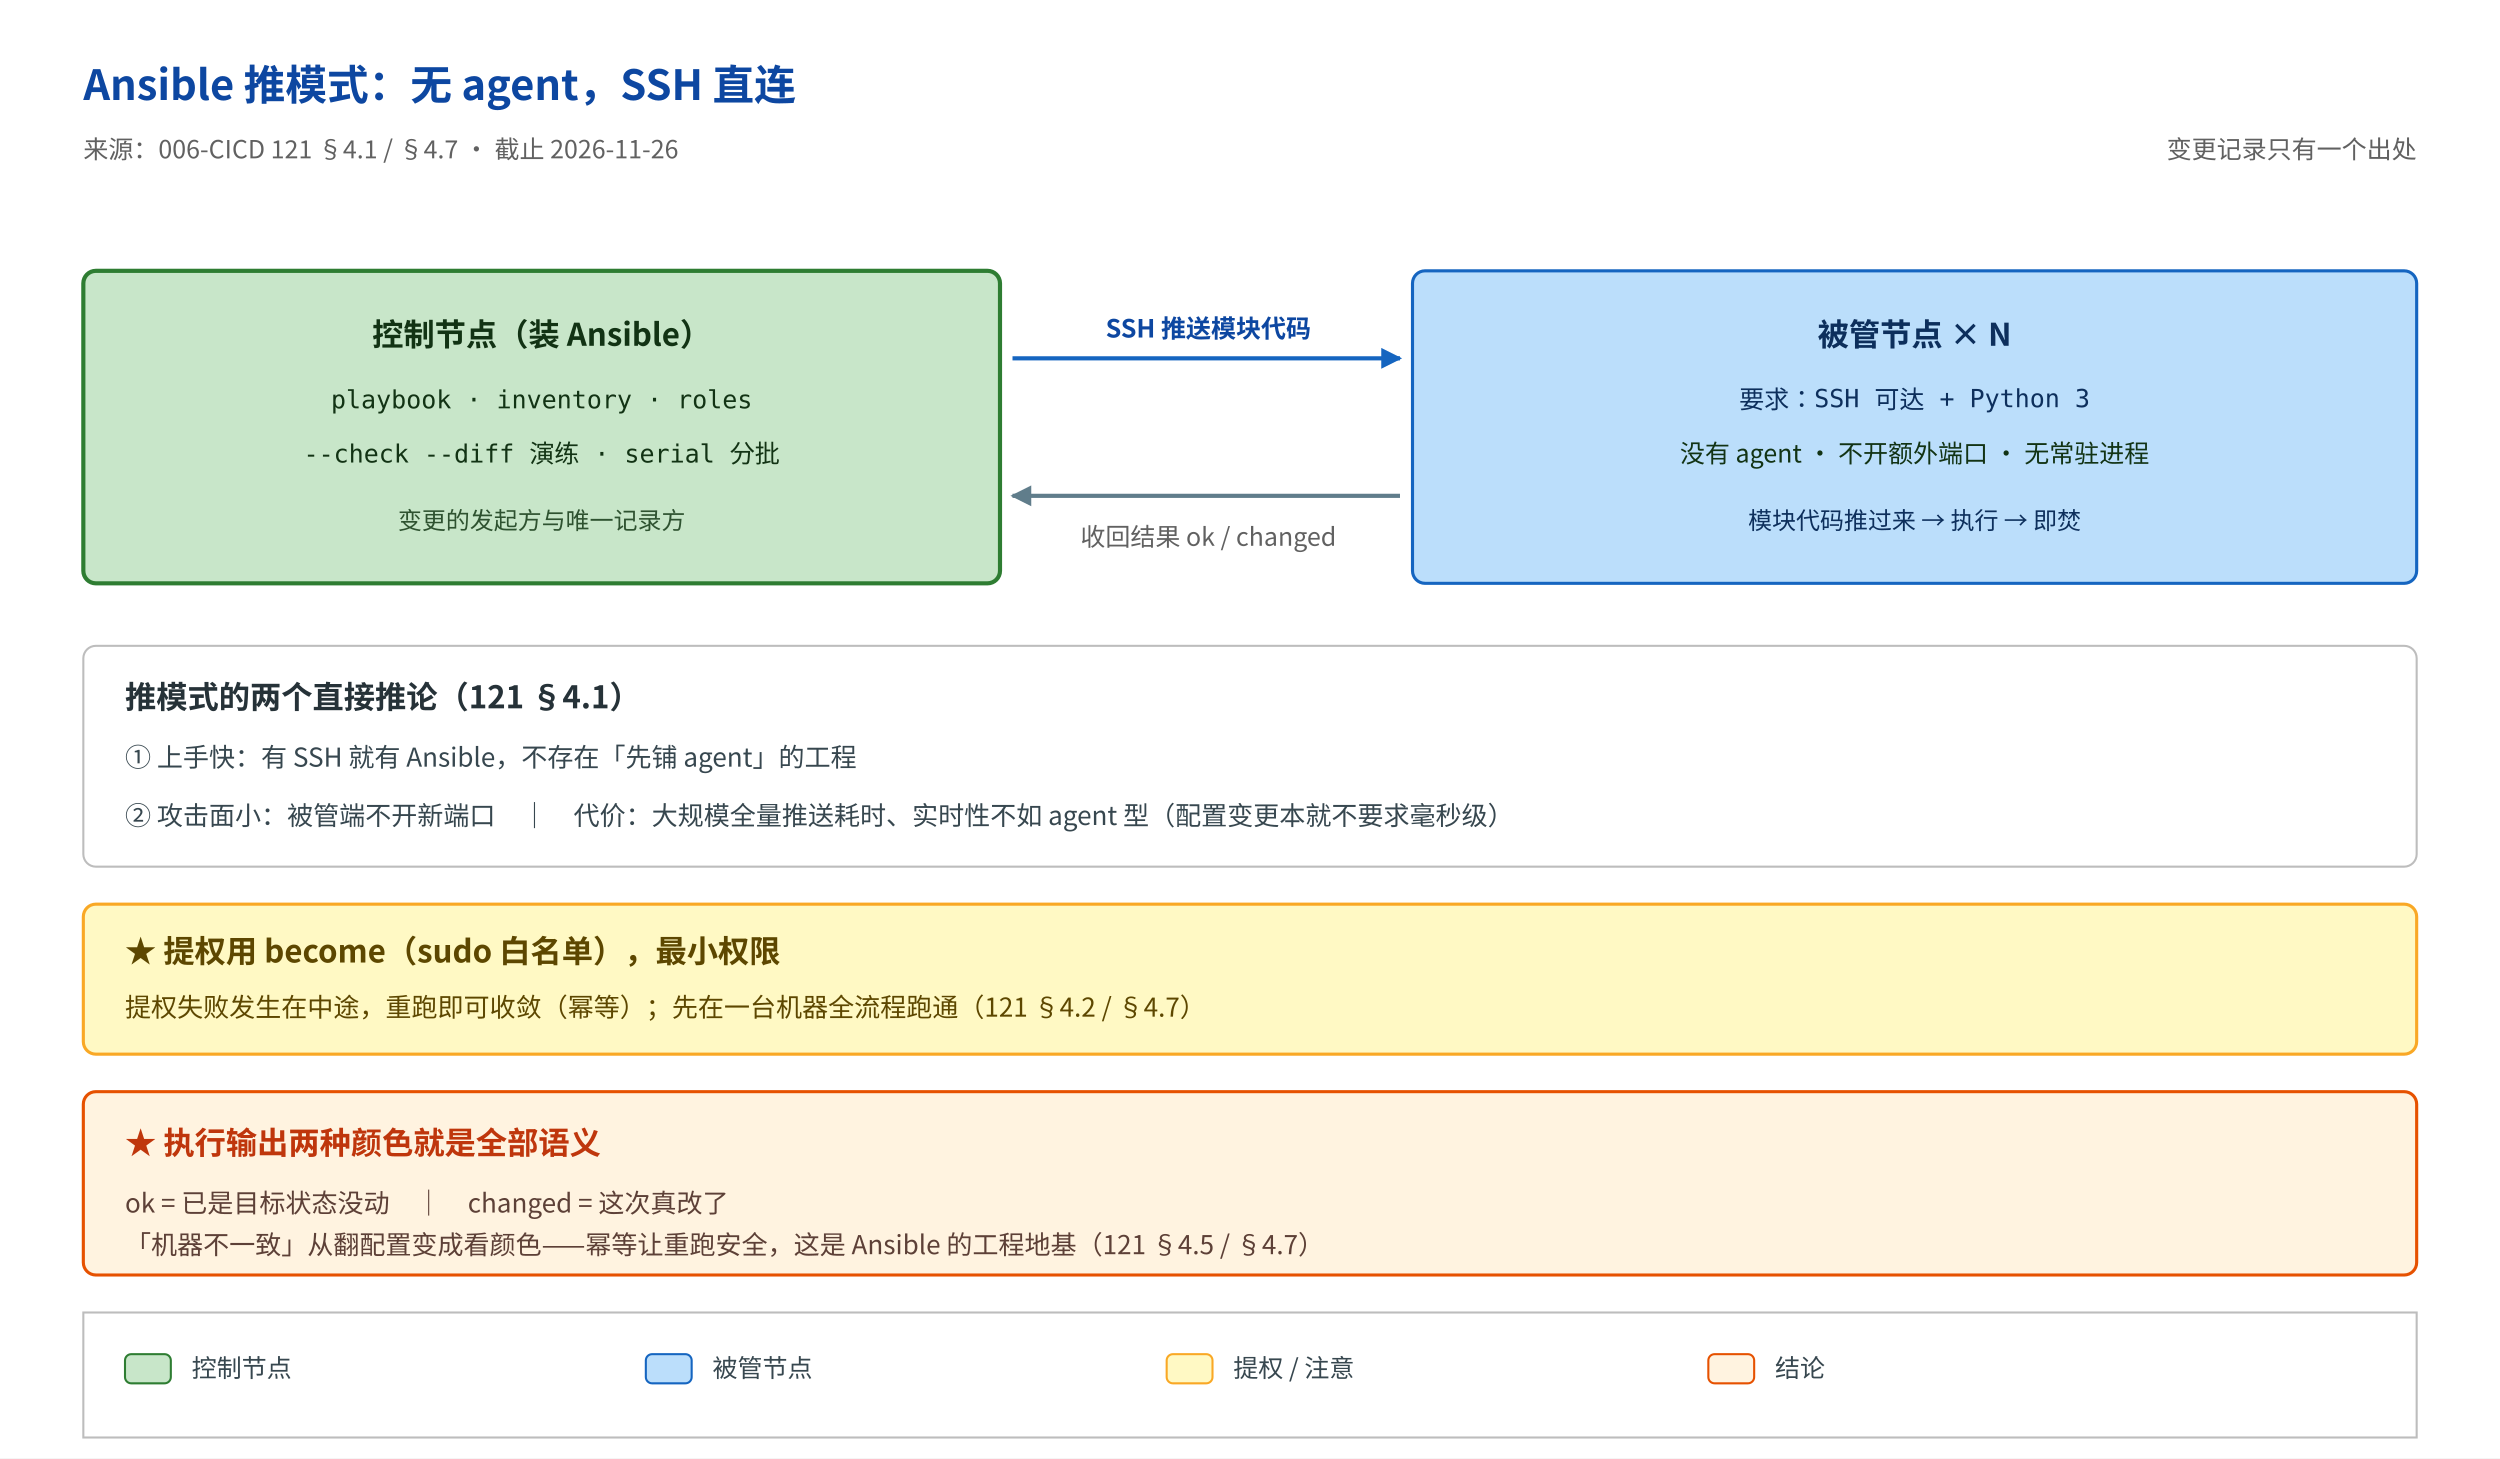
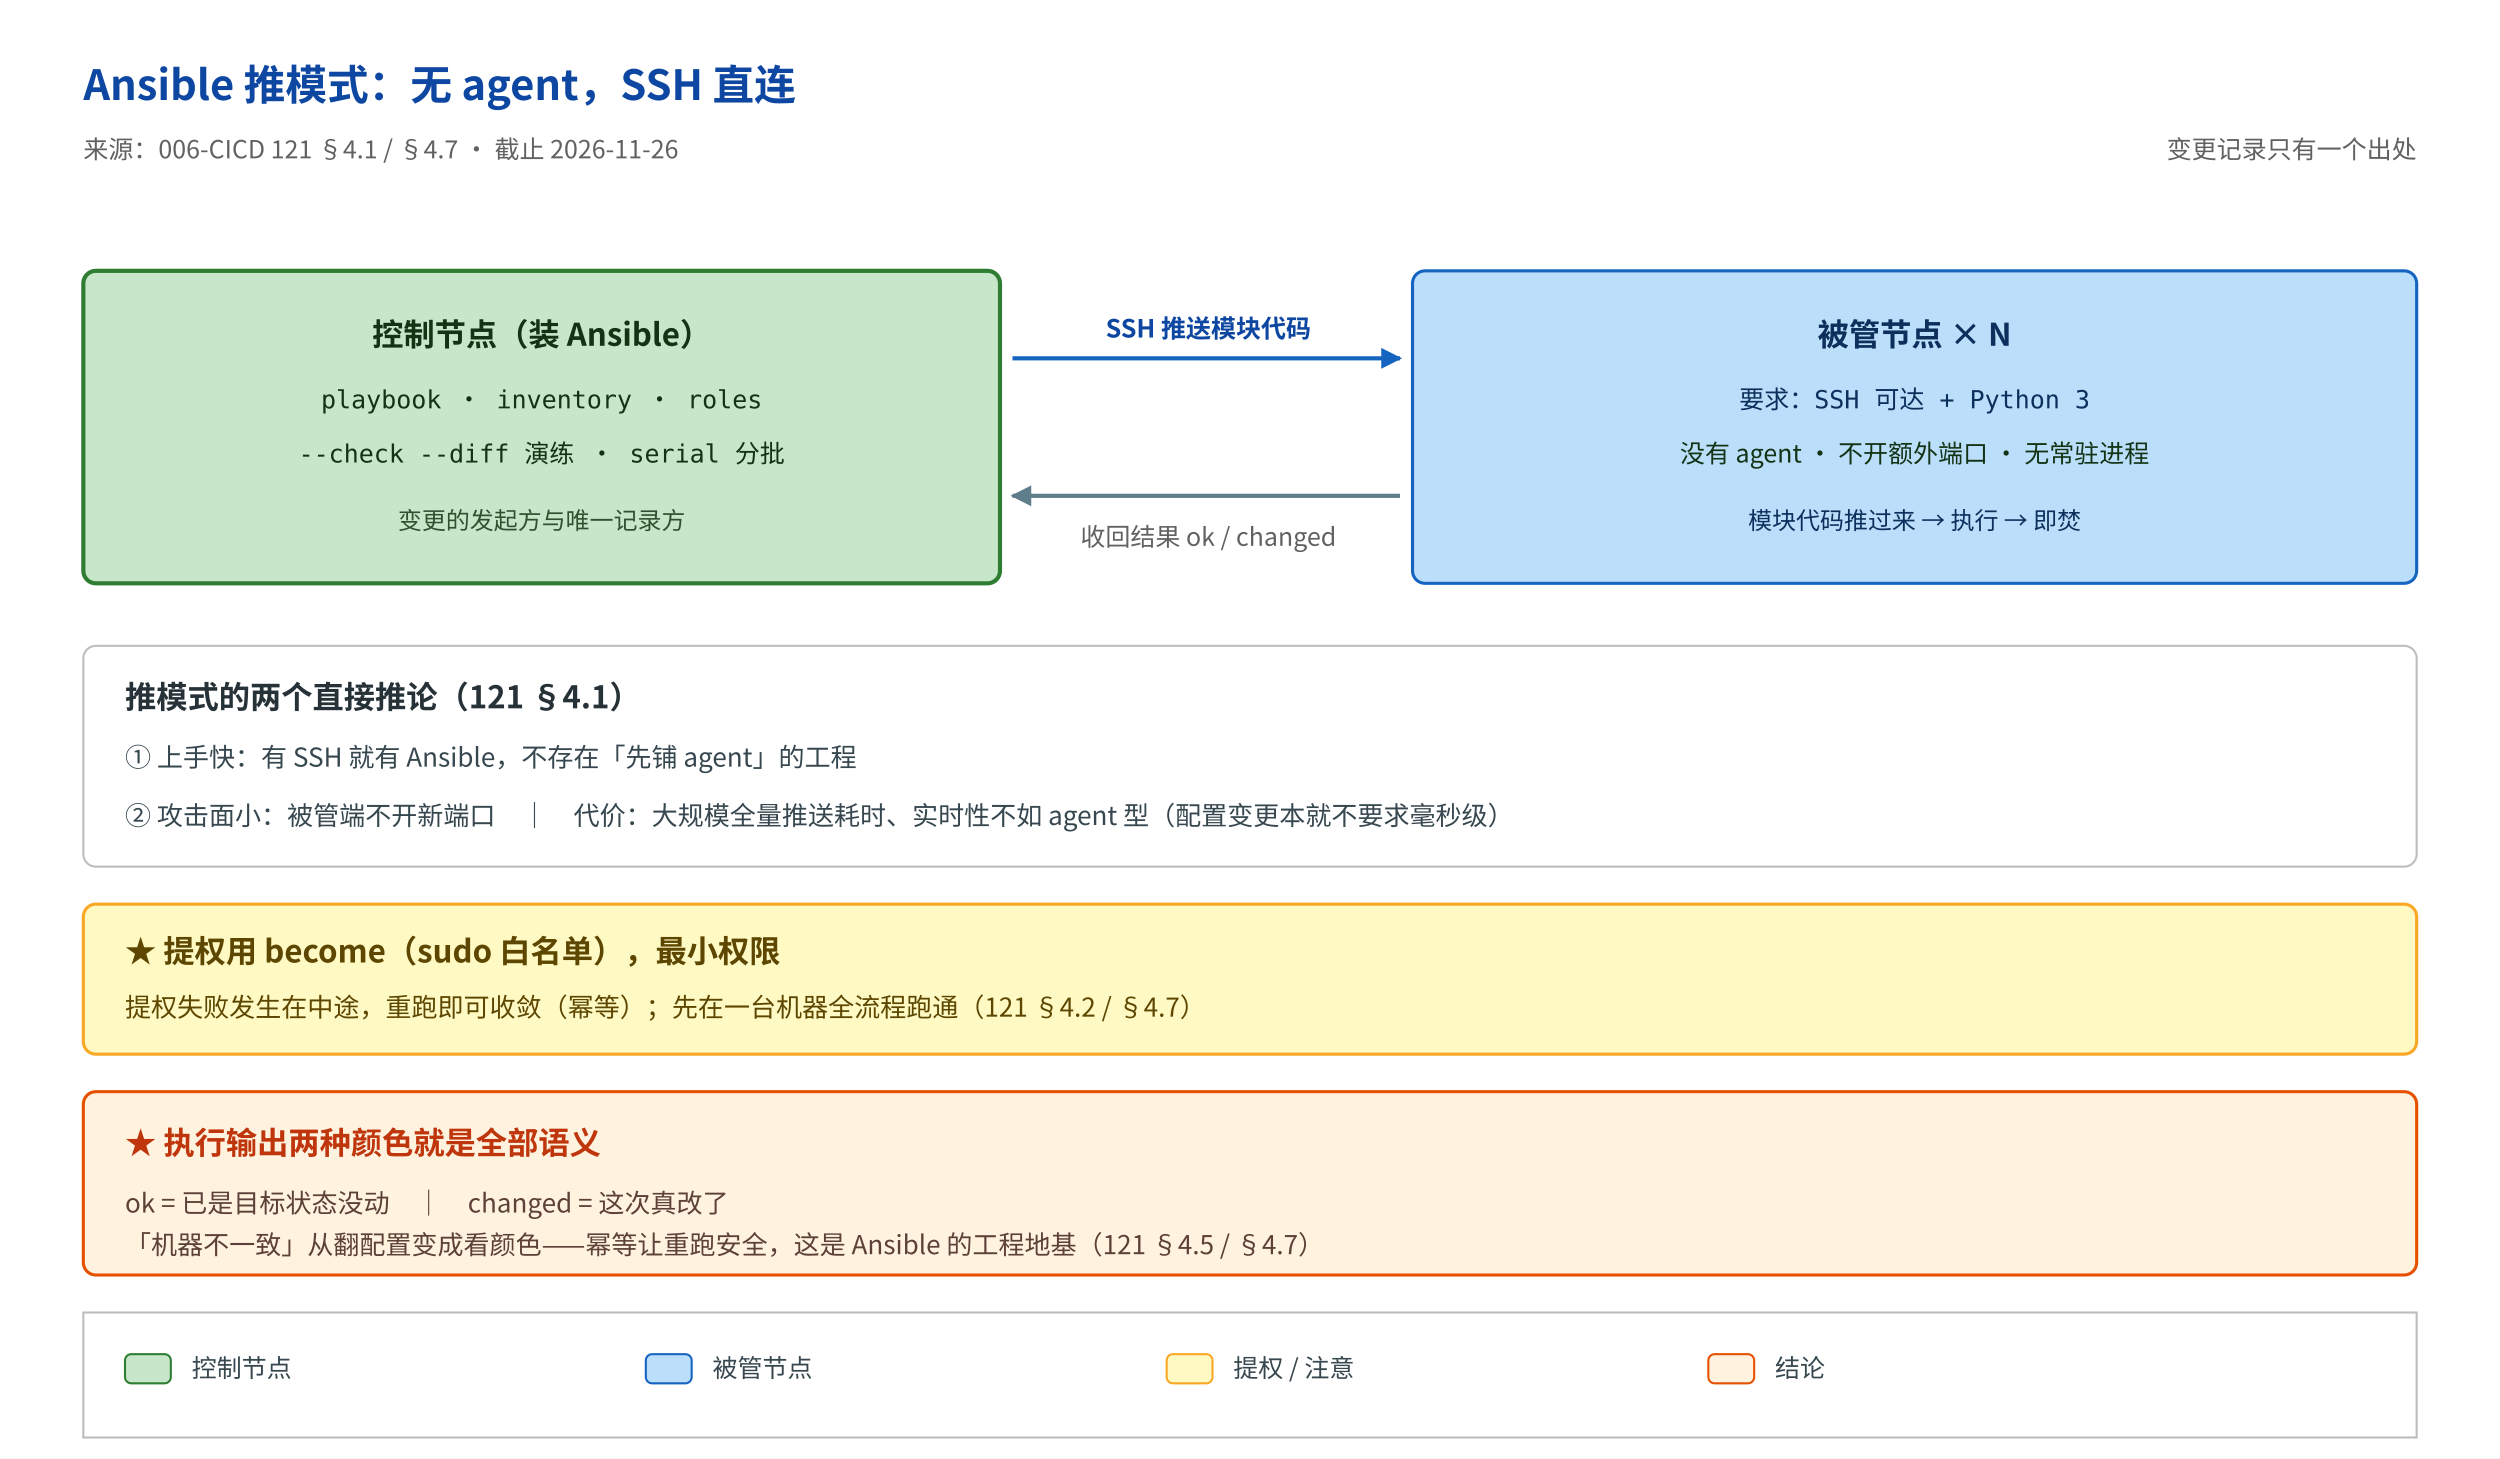
<svg xmlns="http://www.w3.org/2000/svg" viewBox="0 0 1200 700" font-family="'Microsoft YaHei','PingFang SC','Noto Sans CJK SC',sans-serif">
  <rect x="0" y="0" width="1200" height="700" fill="#ffffff" />
  <defs>
    <marker id="arrowBlue" viewBox="0 0 10 10" refX="9" refY="5" markerWidth="10" markerHeight="10" markerUnits="userSpaceOnUse" orient="auto-start-reverse">
      <path d="M 0 0 L 10 5 L 0 10 z" fill="#1565c0" />
    </marker>
    <marker id="arrow" viewBox="0 0 10 10" refX="9" refY="5" markerWidth="10" markerHeight="10" markerUnits="userSpaceOnUse" orient="auto-start-reverse">
      <path d="M 0 0 L 10 5 L 0 10 z" fill="#607d8b" />
    </marker>
  </defs>
  <text x="40" y="48" font-size="20" font-weight="bold" fill="#0d47a1">Ansible 推模式：无 agent，SSH 直连</text>
  <text x="40" y="76" font-size="12" fill="#616161">来源：006-CICD 121 §4.1 / §4.7 · 截止 2026-11-26</text>
  <text x="1160" y="76" font-size="12" fill="#616161" text-anchor="end">变更记录只有一个出处</text>
  <rect x="40" y="130" width="440" height="150" rx="6" fill="#c8e6c9" stroke="#2e7d32" stroke-width="2" />
  <text x="260" y="166" font-size="15" font-weight="bold" fill="#123314" text-anchor="middle">控制节点（装 Ansible）</text>
-   <text x="260" y="196" font-size="12" fill="#123314" text-anchor="middle" font-family="ui-monospace,Menlo,Consolas,monospace">playbook · inventory · roles</text>
-   <text x="260" y="222" font-size="12" fill="#123314" text-anchor="middle" font-family="ui-monospace,Menlo,Consolas,monospace">--check --diff 演练 · serial 分批</text>
+   <text x="260" y="196" font-size="12" fill="#123314" text-anchor="middle" font-family="ui-monospace,Menlo,Consolas,monospace">playbook <tspan font-family="Microsoft YaHei,PingFang SC,Noto Sans CJK SC,sans-serif">·</tspan> inventory <tspan font-family="Microsoft YaHei,PingFang SC,Noto Sans CJK SC,sans-serif">·</tspan> roles</text>
+   <text x="260" y="222" font-size="12" fill="#123314" text-anchor="middle" font-family="ui-monospace,Menlo,Consolas,monospace">--check --diff <tspan font-family="Microsoft YaHei,PingFang SC,Noto Sans CJK SC,sans-serif">演练</tspan>
+     <tspan font-family="Microsoft YaHei,PingFang SC,Noto Sans CJK SC,sans-serif">·</tspan> serial <tspan font-family="Microsoft YaHei,PingFang SC,Noto Sans CJK SC,sans-serif">分批</tspan>
+   </text>
  <text x="260" y="254" font-size="11.5" fill="#2e5230" text-anchor="middle">变更的发起方与唯一记录方</text>
  <line x1="486" y1="172" x2="672" y2="172" stroke="#1565c0" stroke-width="2" marker-end="url(#arrowBlue)" />
  <text x="580" y="162" font-size="12" font-weight="bold" fill="#0d47a1" text-anchor="middle">SSH 推送模块代码</text>
  <line x1="672" y1="238" x2="486" y2="238" stroke="#607d8b" stroke-width="2" marker-end="url(#arrow)" />
  <text x="580" y="262" font-size="12" fill="#616161" text-anchor="middle">收回结果 ok / changed</text>
  <rect x="678" y="130" width="482" height="150" rx="6" fill="#bbdefb" stroke="#1565c0" stroke-width="1.5" />
  <text x="919" y="166" font-size="15" font-weight="bold" fill="#0d2f5c" text-anchor="middle">被管节点 × N</text>
-   <text x="919" y="196" font-size="12" fill="#0d2f5c" text-anchor="middle" font-family="ui-monospace,Menlo,Consolas,monospace">要求：SSH 可达 + Python 3</text>
+   <text x="919" y="196" font-size="12" fill="#0d2f5c" text-anchor="middle" font-family="ui-monospace,Menlo,Consolas,monospace">
+     <tspan font-family="Microsoft YaHei,PingFang SC,Noto Sans CJK SC,sans-serif">要求：</tspan>SSH <tspan font-family="Microsoft YaHei,PingFang SC,Noto Sans CJK SC,sans-serif">可达</tspan> + Python 3</text>
  <text x="919" y="222" font-size="12" fill="#123314" text-anchor="middle">没有 agent · 不开额外端口 · 无常驻进程</text>
  <text x="919" y="254" font-size="11.5" fill="#0d2f5c" text-anchor="middle">模块代码推过来 → 执行 → 即焚</text>
  <rect x="40" y="310" width="1120" height="106" rx="6" fill="#ffffff" stroke="#bdbdbd" stroke-width="1" />
  <text x="60" y="340" font-size="15" font-weight="bold" fill="#263238">推模式的两个直接推论（121 §4.1）</text>
  <text x="60" y="368" font-size="12.5" fill="#37474f">① 上手快：有 SSH 就有 Ansible，不存在「先铺 agent」的工程</text>
  <text x="60" y="396" font-size="12.5" fill="#37474f">② 攻击面小：被管端不开新端口　｜　代价：大规模全量推送耗时、实时性不如 agent 型（配置变更本就不要求毫秒级）</text>
  <rect x="40" y="434" width="1120" height="72" rx="6" fill="#fff9c4" stroke="#f9a825" stroke-width="1.5" />
  <text x="60" y="462" font-size="15" font-weight="bold" fill="#5d4700">★ 提权用 become（sudo 白名单），最小权限</text>
  <text x="60" y="488" font-size="12.5" fill="#5d4700">提权失败发生在中途，重跑即可收敛（幂等）；先在一台机器全流程跑通（121 §4.2 / §4.7）</text>
  <rect x="40" y="524" width="1120" height="88" rx="6" fill="#fff3e0" stroke="#e65100" stroke-width="1.5" />
  <text x="60" y="554" font-size="15" font-weight="bold" fill="#bf360c">★ 执行输出两种颜色就是全部语义</text>
  <text x="60" y="582" font-size="12.5" fill="#5d4037">ok = 已是目标状态没动　｜　changed = 这次真改了</text>
  <text x="60" y="602" font-size="12.5" fill="#5d4037">「机器不一致」从翻配置变成看颜色——幂等让重跑安全，这是 Ansible 的工程地基（121 §4.5 / §4.7）</text>
  <rect x="40" y="630" width="1120" height="60" fill="#ffffff" stroke="#bdbdbd" stroke-width="1" />
  <rect x="60" y="650" width="22" height="14" rx="3" fill="#c8e6c9" stroke="#2e7d32" stroke-width="1" />
  <text x="92" y="661" font-size="12" fill="#37474f">控制节点</text>
  <rect x="310" y="650" width="22" height="14" rx="3" fill="#bbdefb" stroke="#1565c0" stroke-width="1" />
  <text x="342" y="661" font-size="12" fill="#37474f">被管节点</text>
  <rect x="560" y="650" width="22" height="14" rx="3" fill="#fff9c4" stroke="#f9a825" stroke-width="1" />
  <text x="592" y="661" font-size="12" fill="#37474f">提权 / 注意</text>
  <rect x="820" y="650" width="22" height="14" rx="3" fill="#fff3e0" stroke="#e65100" stroke-width="1" />
  <text x="852" y="661" font-size="12" fill="#37474f">结论</text>
</svg>
